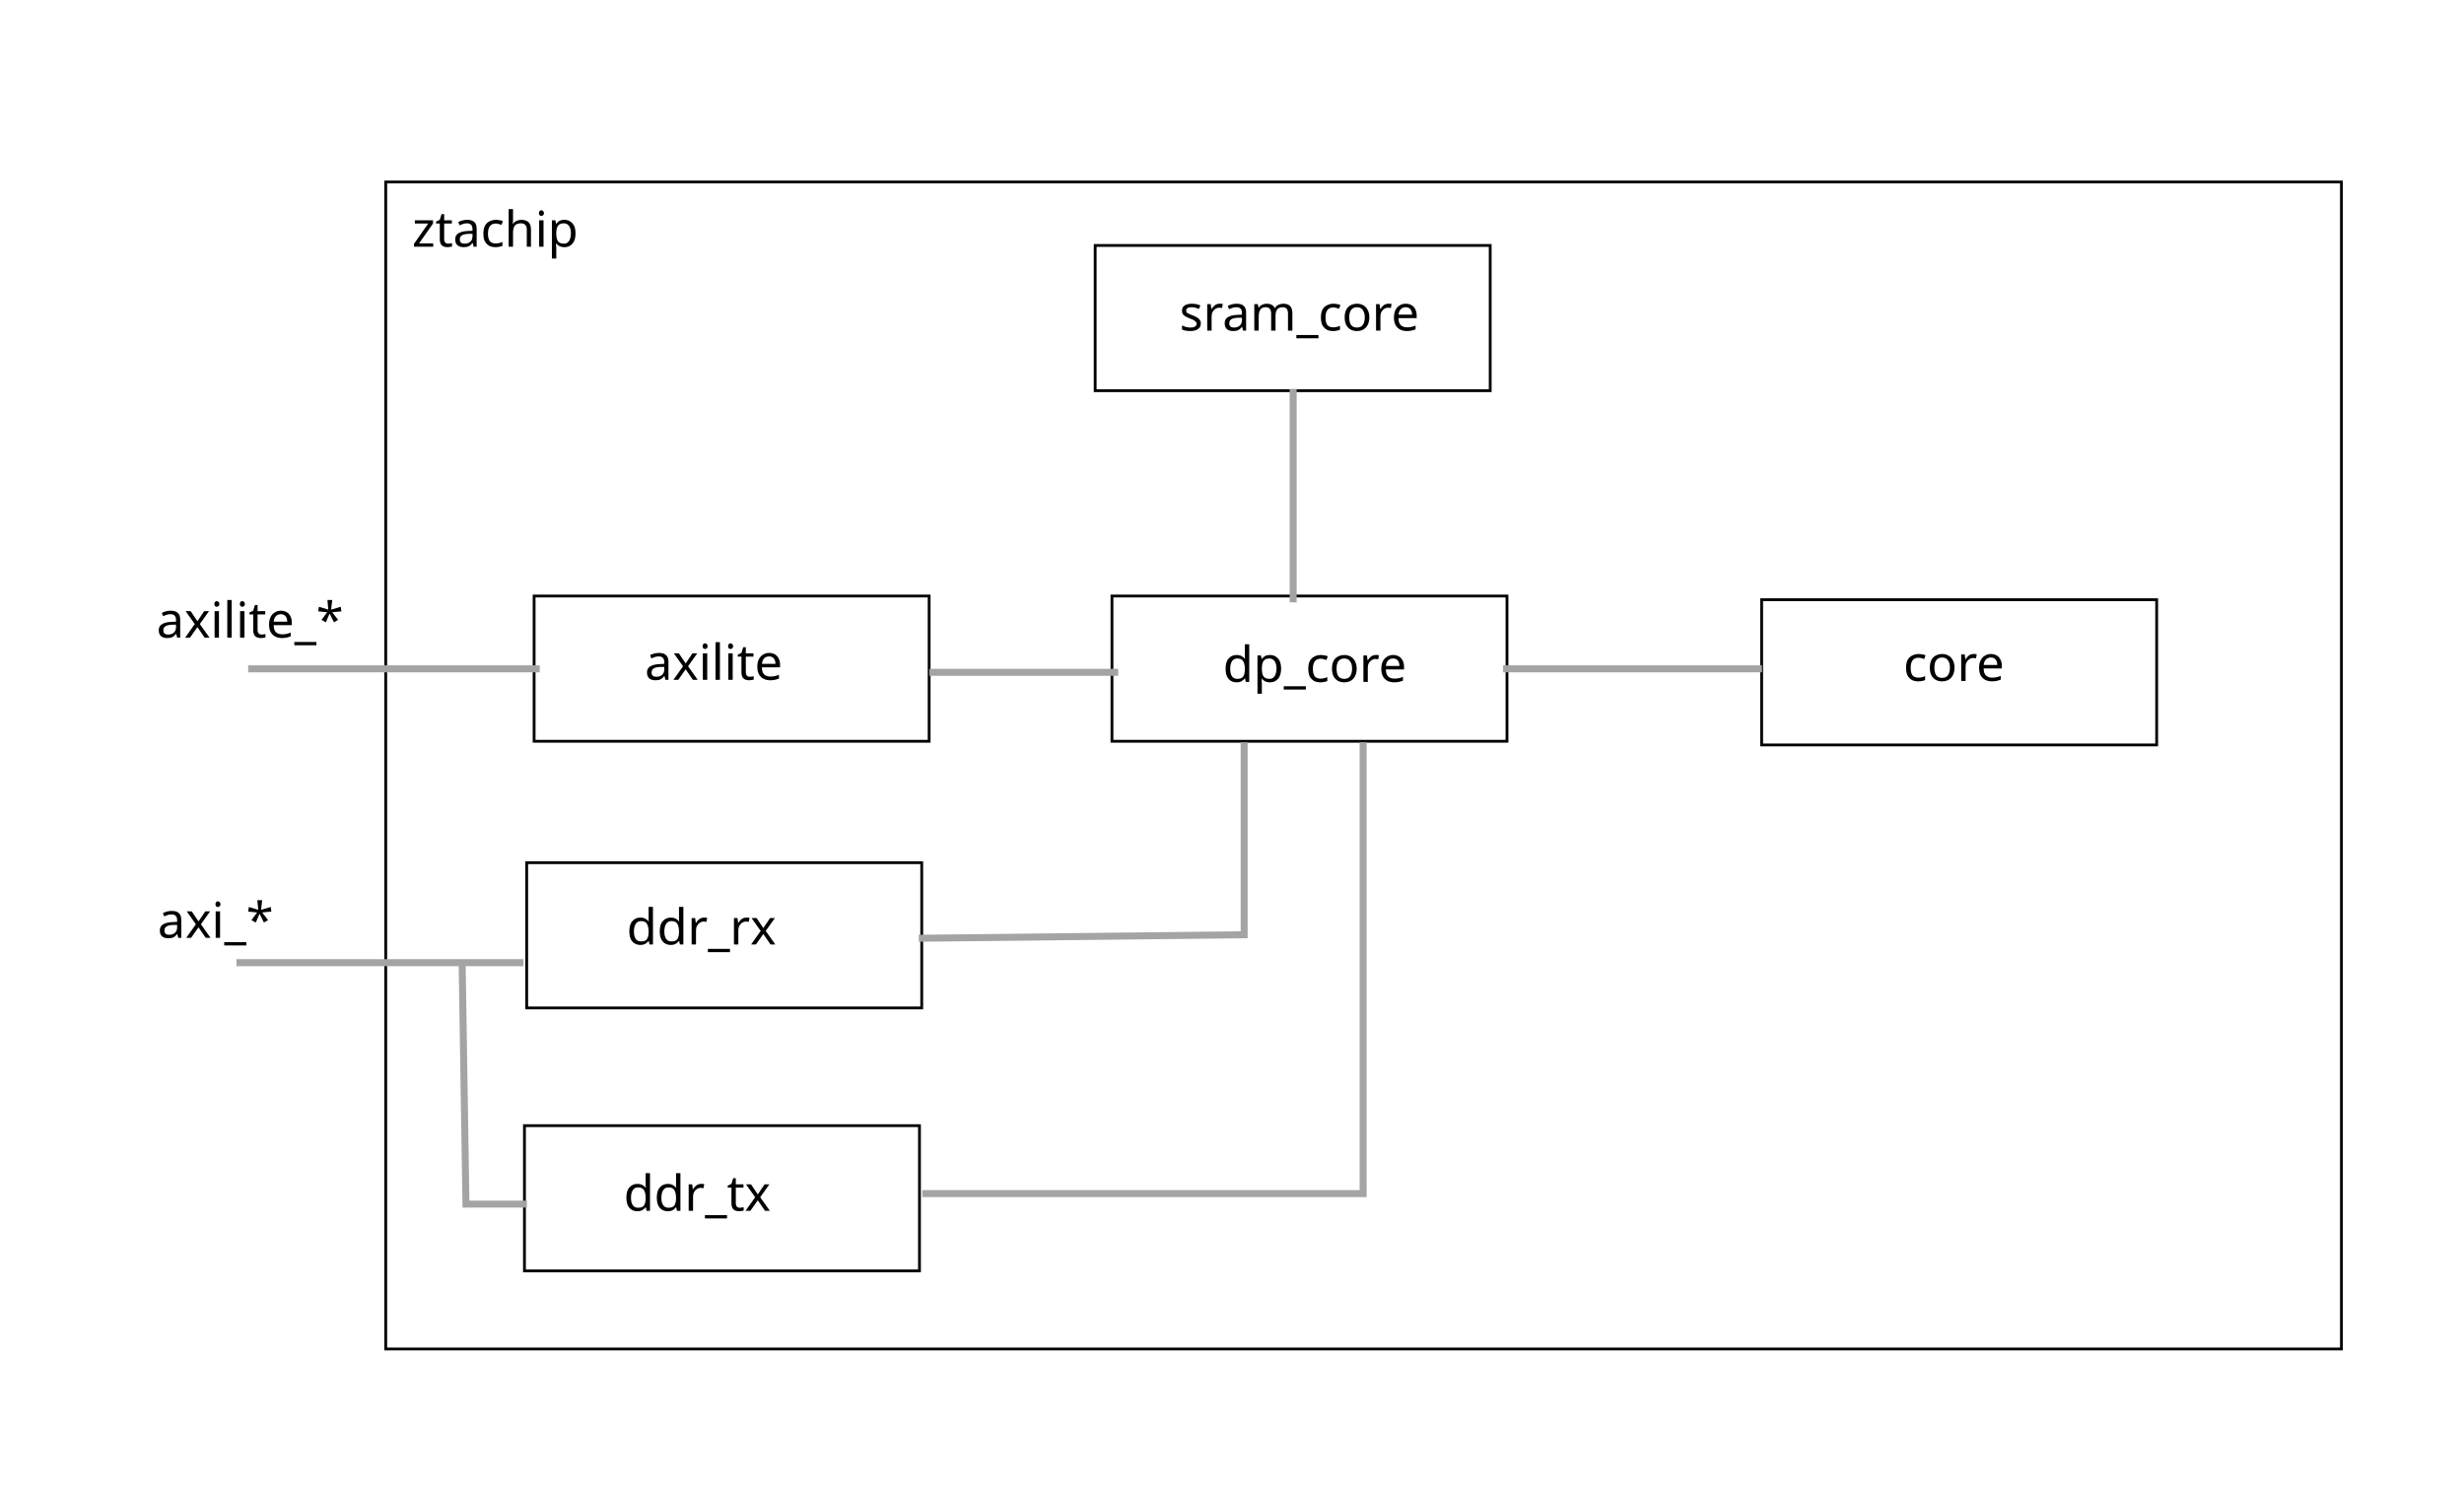
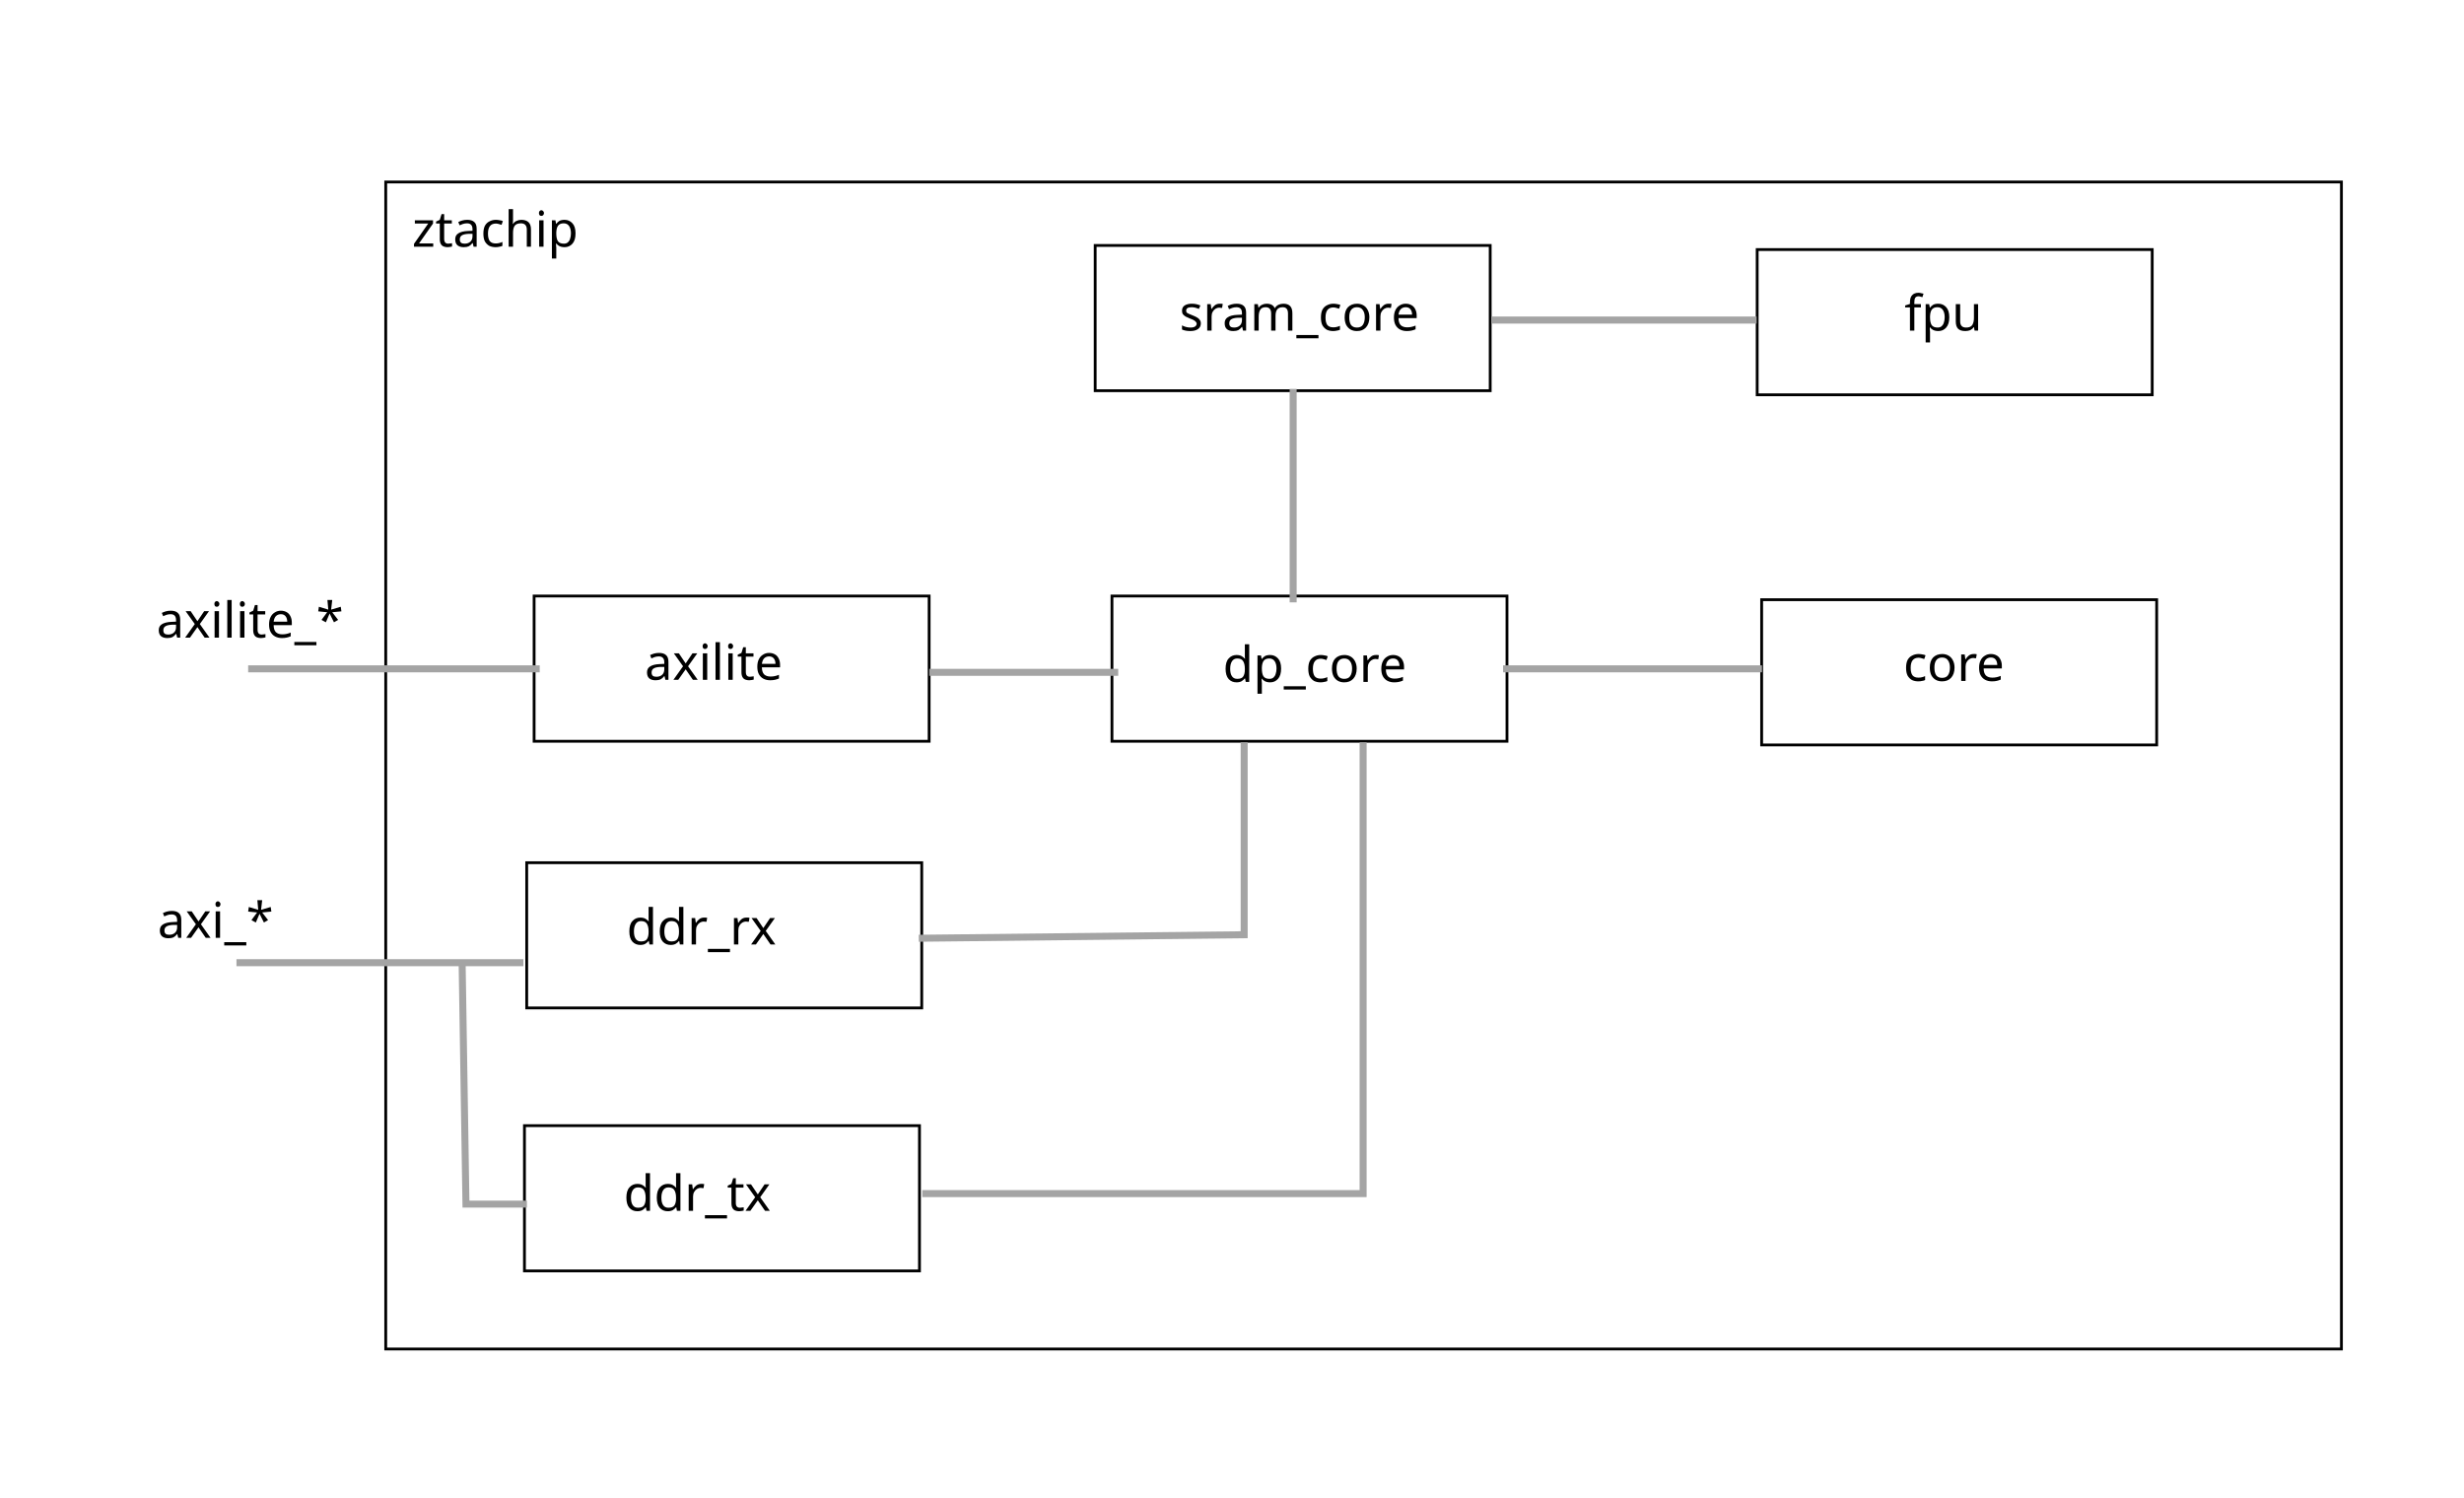
<svg xmlns="http://www.w3.org/2000/svg" xmlns:xlink="http://www.w3.org/1999/xlink" width="176mm" height="107mm" viewBox="0 0 176 107" version="1.1" id="svg22898">
  <defs id="defs22895">
    <linearGradient xlink:href="#linearGradient19213" id="linearGradient19215" x1="118.4" y1="390" x2="201.1" y2="390" gradientUnits="userSpaceOnUse" gradientTransform="matrix(1.690434,0,0,1.978395,-172.6481,-716.8923)" />
    <linearGradient id="linearGradient19213">
      <stop style="stop-color:#000000;stop-opacity:1;" offset="0" id="stop19211" />
    </linearGradient>
    <linearGradient xlink:href="#linearGradient19213" id="linearGradient25378" gradientUnits="userSpaceOnUse" gradientTransform="matrix(0.3414505,0,0,0.2462229,37.78879,-73.30541)" x1="118.4" y1="390" x2="201.1" y2="390" />
    <linearGradient xlink:href="#linearGradient19213" id="linearGradient25411" gradientUnits="userSpaceOnUse" gradientTransform="matrix(0.3414505,0,0,0.2462229,38.98736,-48.26404)" x1="118.4" y1="390" x2="201.1" y2="390" />
    <linearGradient xlink:href="#linearGradient19213" id="linearGradient25432" gradientUnits="userSpaceOnUse" gradientTransform="matrix(0.3414505,0,0,0.2462229,-2.287657,-48.26404)" x1="118.4" y1="390" x2="201.1" y2="390" />
    <linearGradient xlink:href="#linearGradient19213" id="linearGradient25453" gradientUnits="userSpaceOnUse" gradientTransform="matrix(0.3414505,0,0,0.2462229,-2.816823,-29.21403)" x1="118.4" y1="390" x2="201.1" y2="390" />
    <linearGradient xlink:href="#linearGradient19213" id="linearGradient25474" gradientUnits="userSpaceOnUse" gradientTransform="matrix(0.3414505,0,0,0.2462229,-2.977537,-10.42921)" x1="118.4" y1="390" x2="201.1" y2="390" />
    <linearGradient xlink:href="#linearGradient19213" id="linearGradient25495" gradientUnits="userSpaceOnUse" gradientTransform="matrix(0.3414505,0,0,0.2462229,85.39334,-48.00006)" x1="118.4" y1="390" x2="201.1" y2="390" />
+     <linearGradient xlink:href="#linearGradient19213" id="linearGradient1" gradientUnits="userSpaceOnUse" gradientTransform="matrix(0.3414505,0,0,0.2462229,85.07401,-73.01244)" x1="118.4" y1="390" x2="201.1" y2="390" />
  </defs>
  <g id="layer1">
    <rect style="fill:none;fill-opacity:1;stroke:url(#linearGradient19215);stroke-width:0.2;stroke-linecap:square;stroke-dasharray:none;stroke-opacity:1;paint-order:fill markers stroke" id="rect10796" width="139.693" height="83.364" x="27.552" y="13" />
    <rect style="fill:none;fill-opacity:1;stroke:url(#linearGradient25378);stroke-width:0.2;stroke-linecap:square;stroke-dasharray:none;stroke-opacity:1;paint-order:fill markers stroke" id="rect10796-6" width="28.216" height="10.375" x="78.227" y="17.534" />
    <rect style="fill:none;fill-opacity:1;stroke:url(#linearGradient25411);stroke-width:0.2;stroke-linecap:square;stroke-dasharray:none;stroke-opacity:1;paint-order:fill markers stroke" id="rect10796-6-2" width="28.216" height="10.375" x="79.426" y="42.576" />
    <rect style="fill:none;fill-opacity:1;stroke:url(#linearGradient25432);stroke-width:0.2;stroke-linecap:square;stroke-dasharray:none;stroke-opacity:1;paint-order:fill markers stroke" id="rect10796-6-22" width="28.216" height="10.375" x="38.151" y="42.576" />
    <rect style="fill:none;fill-opacity:1;stroke:url(#linearGradient25453);stroke-width:0.2;stroke-linecap:square;stroke-dasharray:none;stroke-opacity:1;paint-order:fill markers stroke" id="rect10796-6-29" width="28.216" height="10.375" x="37.622" y="61.626" />
    <rect style="fill:none;fill-opacity:1;stroke:url(#linearGradient25474);stroke-width:0.2;stroke-linecap:square;stroke-dasharray:none;stroke-opacity:1;paint-order:fill markers stroke" id="rect10796-6-21" width="28.216" height="10.375" x="37.461" y="80.41" />
    <rect style="fill:none;fill-opacity:1;stroke:url(#linearGradient25495);stroke-width:0.2;stroke-linecap:square;stroke-dasharray:none;stroke-opacity:1;paint-order:fill markers stroke" id="rect10796-6-4" width="28.216" height="10.375" x="125.832" y="42.839" />
+     <rect style="fill:none;fill-opacity:1;stroke:url(#linearGradient1);stroke-width:0.2;stroke-linecap:square;stroke-dasharray:none;stroke-opacity:1;paint-order:fill markers stroke" id="rect10796-6-4-4" width="28.216" height="10.375" x="125.513" y="17.827" />
    <text xml:space="preserve" style="font-style:normal;font-variant:normal;font-weight:normal;font-stretch:normal;font-size:3.528px;font-family:sans-serif;-inkscape-font-specification:sans-serif;fill:#000000;fill-opacity:1;stroke:#000000;stroke-width:0;stroke-linecap:square;stroke-dasharray:none;stroke-opacity:1;paint-order:fill markers stroke" x="29.431" y="17.623" id="text7597-2">
      <tspan id="tspan7595-6" style="stroke-width:0" x="29.431" y="17.623">ztachip</tspan>
    </text>
    <text xml:space="preserve" style="font-style:normal;font-variant:normal;font-weight:normal;font-stretch:normal;font-size:3.528px;font-family:sans-serif;-inkscape-font-specification:sans-serif;fill:#000000;fill-opacity:1;stroke:#000000;stroke-width:0;stroke-linecap:square;stroke-dasharray:none;stroke-opacity:1;paint-order:fill markers stroke" x="11.183" y="45.548" id="text7597-2-03">
      <tspan id="tspan7595-6-0" style="stroke-width:0" x="11.183" y="45.548">axilite_*</tspan>
    </text>
    <text xml:space="preserve" style="font-style:normal;font-variant:normal;font-weight:normal;font-stretch:normal;font-size:3.528px;font-family:sans-serif;-inkscape-font-specification:sans-serif;fill:#000000;fill-opacity:1;stroke:#000000;stroke-width:0;stroke-linecap:square;stroke-dasharray:none;stroke-opacity:1;paint-order:fill markers stroke" x="11.261" y="66.992" id="text7597-2-03-9">
      <tspan id="tspan7595-6-0-1" style="stroke-width:0" x="11.261" y="66.992">axi_*</tspan>
    </text>
    <text xml:space="preserve" style="font-style:normal;font-variant:normal;font-weight:normal;font-stretch:normal;font-size:3.528px;font-family:sans-serif;-inkscape-font-specification:sans-serif;fill:#000000;fill-opacity:1;stroke:#000000;stroke-width:0;stroke-linecap:square;stroke-dasharray:none;stroke-opacity:1;paint-order:fill markers stroke" x="44.764" y="67.466" id="text7597-2-5">
      <tspan id="tspan7595-6-72" style="stroke-width:0" x="44.764" y="67.466">ddr_rx</tspan>
    </text>
    <text xml:space="preserve" style="font-style:normal;font-variant:normal;font-weight:normal;font-stretch:normal;font-size:3.528px;font-family:sans-serif;-inkscape-font-specification:sans-serif;fill:#000000;fill-opacity:1;stroke:#000000;stroke-width:0;stroke-linecap:square;stroke-dasharray:none;stroke-opacity:1;paint-order:fill markers stroke" x="87.355" y="48.709" id="text7597-2-3">
      <tspan id="tspan7595-6-7" style="stroke-width:0" x="87.355" y="48.709">dp_core</tspan>
    </text>
    <text xml:space="preserve" style="font-style:normal;font-variant:normal;font-weight:normal;font-stretch:normal;font-size:3.528px;font-family:sans-serif;-inkscape-font-specification:sans-serif;fill:#000000;fill-opacity:1;stroke:#000000;stroke-width:0;stroke-linecap:square;stroke-dasharray:none;stroke-opacity:1;paint-order:fill markers stroke" x="46.058" y="48.565" id="text7597-2-3-0">
      <tspan id="tspan7595-6-7-0" style="stroke-width:0" x="46.058" y="48.565">axilite</tspan>
    </text>
    <text xml:space="preserve" style="font-style:normal;font-variant:normal;font-weight:normal;font-stretch:normal;font-size:3.528px;font-family:sans-serif;-inkscape-font-specification:sans-serif;fill:#000000;fill-opacity:1;stroke:#000000;stroke-width:0;stroke-linecap:square;stroke-dasharray:none;stroke-opacity:1;paint-order:fill markers stroke" x="84.242" y="23.619" id="text7597-2-0">
      <tspan id="tspan7595-6-8" style="stroke-width:0" x="84.242" y="23.619">sram_core</tspan>
    </text>
    <text xml:space="preserve" style="font-style:normal;font-variant:normal;font-weight:normal;font-stretch:normal;font-size:3.528px;font-family:sans-serif;-inkscape-font-specification:sans-serif;fill:#000000;fill-opacity:1;stroke:#000000;stroke-width:0;stroke-linecap:square;stroke-dasharray:none;stroke-opacity:1;paint-order:fill markers stroke" x="135.961" y="48.638" id="text7597-2-7">
      <tspan id="tspan7595-6-1" style="stroke-width:0" x="135.961" y="48.638">core</tspan>
    </text>
+     <text xml:space="preserve" style="font-style:normal;font-variant:normal;font-weight:normal;font-stretch:normal;font-size:3.528px;font-family:sans-serif;-inkscape-font-specification:'sans-serif, Normal';font-variant-ligatures:normal;font-variant-caps:normal;font-variant-numeric:normal;font-variant-east-asian:normal;fill:#000000;fill-opacity:1;stroke:#000000;stroke-width:0;stroke-linecap:square;stroke-dasharray:none;stroke-opacity:1;paint-order:fill markers stroke" x="136.037" y="23.617" id="text7597-2-7-8">
+       <tspan id="tspan1" x="136.037" y="23.617">fpu</tspan>
+     </text>
    <text xml:space="preserve" style="font-style:normal;font-variant:normal;font-weight:normal;font-stretch:normal;font-size:3.528px;font-family:sans-serif;-inkscape-font-specification:sans-serif;fill:#000000;fill-opacity:1;stroke:#000000;stroke-width:0;stroke-linecap:square;stroke-dasharray:none;stroke-opacity:1;paint-order:fill markers stroke" x="44.553" y="86.492" id="text7597-2-53">
      <tspan id="tspan7595-6-5" style="stroke-width:0" x="44.553" y="86.492">ddr_tx</tspan>
    </text>
    <path style="fill:none;stroke:#a4a4a4;stroke-width:0.5;stroke-linecap:square;stroke-dasharray:none;paint-order:fill markers stroke" d="m 17.141,68.768 h 20.246 -4.378 l 0.274,17.247 h 4.104 v 0" id="path29467" />
    <path style="fill:none;stroke:#a4a4a4;stroke-width:0.5;stroke-linecap:square;stroke-dasharray:none;paint-order:fill markers stroke" d="m 17.976,47.777 h 20.326 v 0" id="path29469" />
    <path style="fill:none;stroke:#a4a4a4;stroke-width:0.5;stroke-linecap:square;stroke-dasharray:none;paint-order:fill markers stroke" d="m 66.626,48.027 h 12.996 v 0" id="path29525" />
    <path style="fill:none;stroke:#a4a4a4;stroke-width:0.5;stroke-linecap:square;stroke-dasharray:none;paint-order:fill markers stroke" d="m 107.613,47.777 h 17.994 v 0" id="path29527" />
+     <path style="fill:none;stroke:#a4a4a4;stroke-width:0.506;stroke-linecap:square;stroke-dasharray:none;paint-order:fill markers stroke" d="m 106.797,22.863 h 18.424 v 0" id="path29527-1" />
    <path style="fill:none;stroke:#a4a4a4;stroke-width:0.5;stroke-linecap:square;stroke-dasharray:none;paint-order:fill markers stroke" d="M 92.368,42.779 V 28.283 28.033" id="path29529" />
    <path style="fill:none;stroke:#a4a4a4;stroke-width:0.5;stroke-linecap:square;stroke-dasharray:none;paint-order:fill markers stroke" d="m 88.869,53.275 v 13.496 l -22.992,0.25" id="path29531" />
    <path style="fill:none;stroke:#a4a4a4;stroke-width:0.5;stroke-linecap:square;stroke-dasharray:none;paint-order:fill markers stroke" d="M 97.366,53.275 V 85.264 H 66.126" id="path29533" />
  </g>
</svg>
